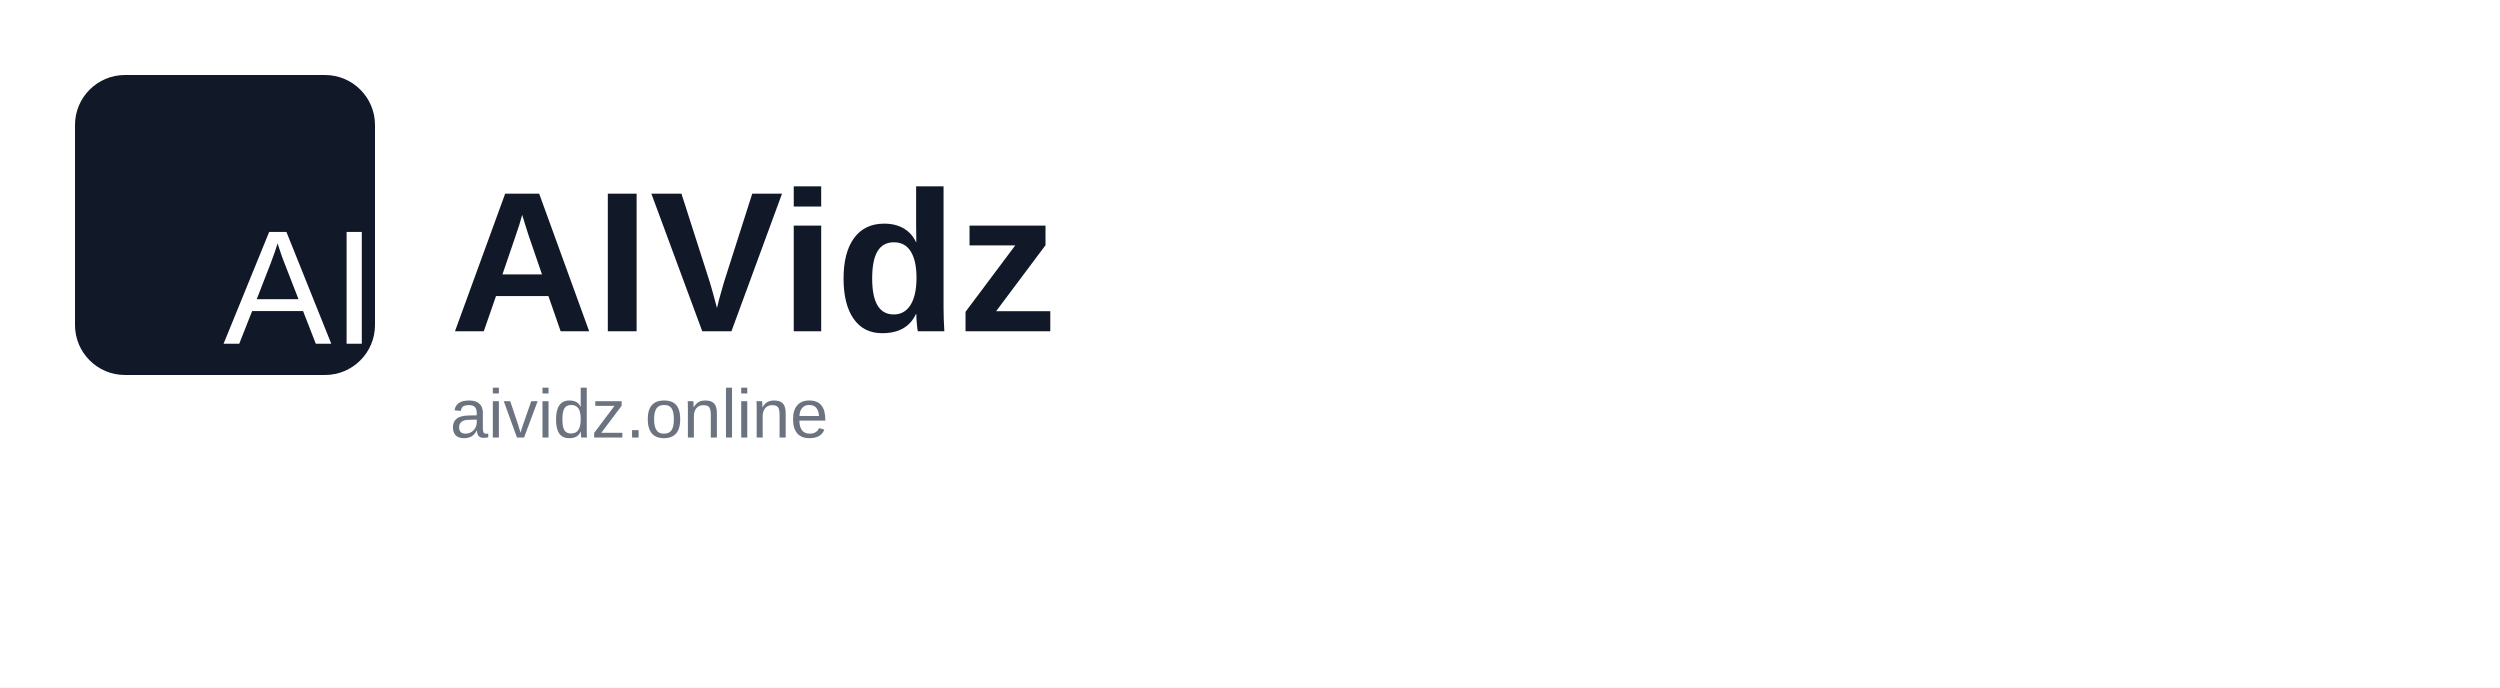
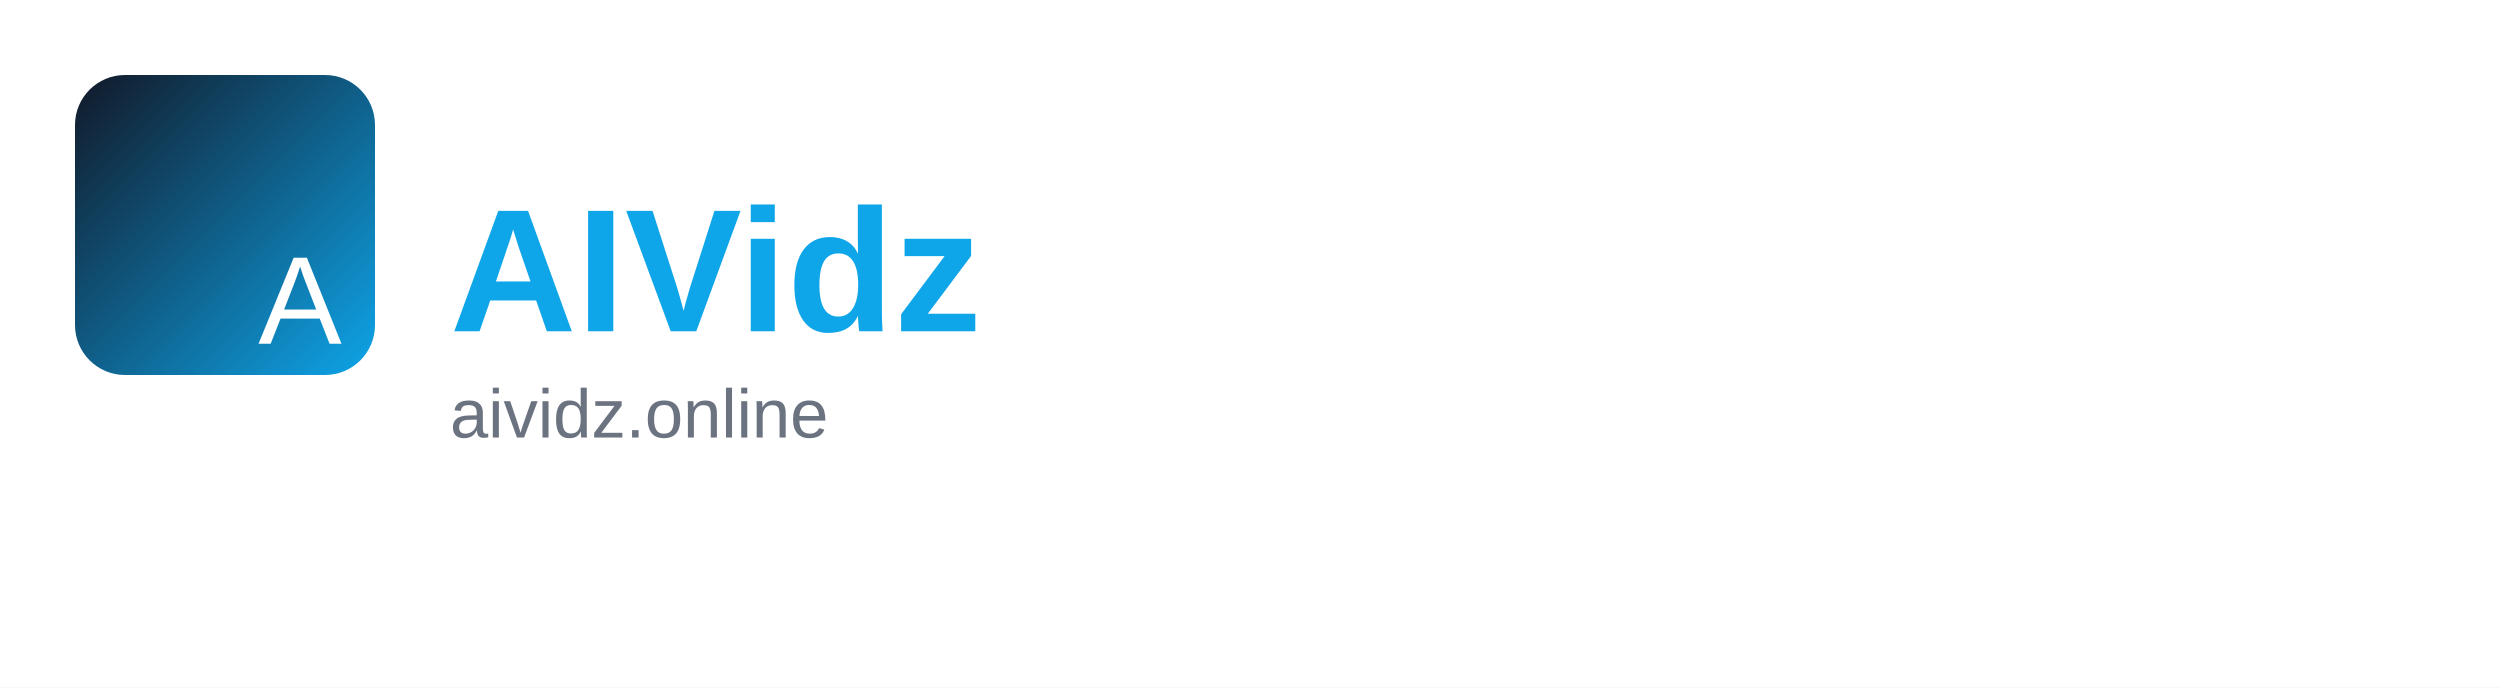
<svg xmlns="http://www.w3.org/2000/svg" width="800" height="220" viewBox="0 0 800 220">
  <rect width="100%" height="100%" fill="white" />
  <g transform="translate(24,24)">
-     <rect rx="16" ry="16" width="96" height="96" fill="#111827" />
-     <text x="72" y="86" font-family="Arial, Helvetica, sans-serif" font-size="52" text-anchor="middle" fill="white">AI</text>
-     <text x="120" y="82" font-family="Arial, Helvetica, sans-serif" font-size="64" font-weight="700" fill="#111827">AIVidz</text>
+     <defs>
+       <linearGradient id="grad" x1="0" y1="0" x2="1" y2="1">
+         <stop offset="0%" stop-color="#111827" />
+         <stop offset="100%" stop-color="#0EA5E9" />
+       </linearGradient>
+     </defs>
+     <rect rx="16" ry="16" width="96" height="96" fill="url(#grad)" />
+     <text x="72" y="86" font-family="Arial, Helvetica, sans-serif" font-size="40" text-anchor="middle" fill="white">A</text>
+     <text x="120" y="82" font-family="Arial, Helvetica, sans-serif" font-size="56" font-weight="700" fill="#0EA5E9">AIVidz</text>
    <text x="120" y="116" font-family="Arial, Helvetica, sans-serif" font-size="22" fill="#6B7280">aividz.online</text>
  </g>
</svg>
